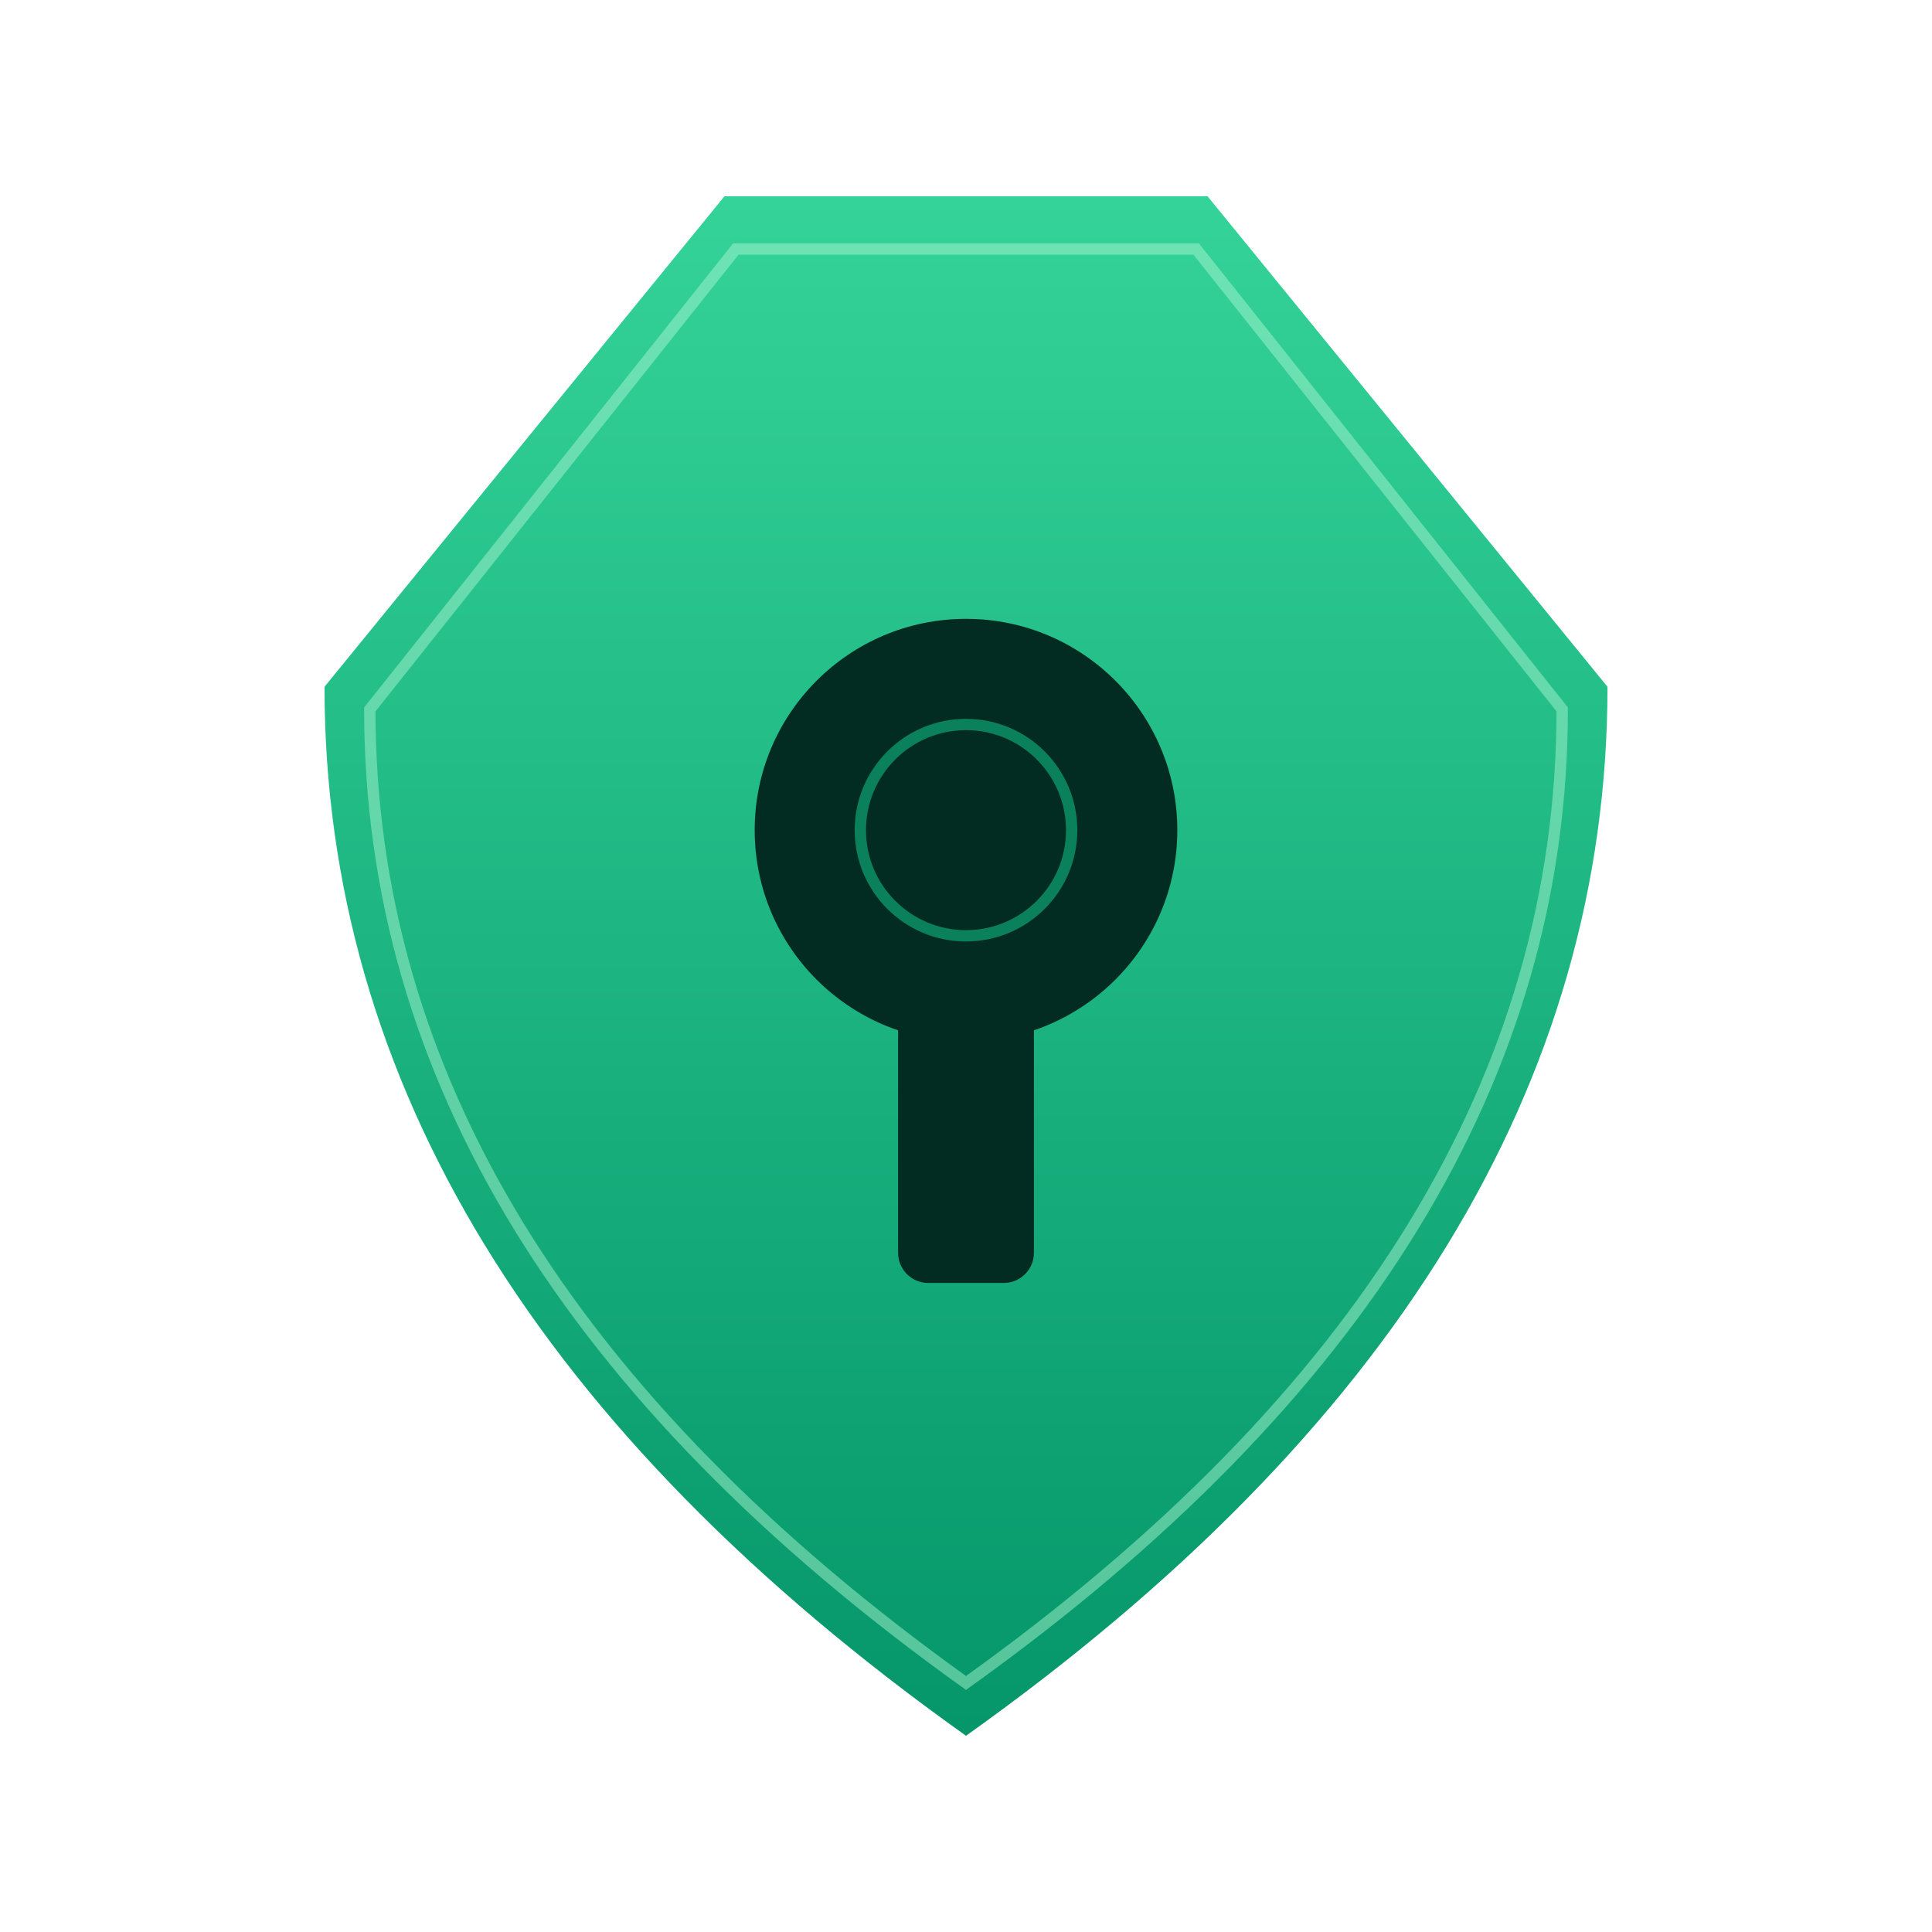
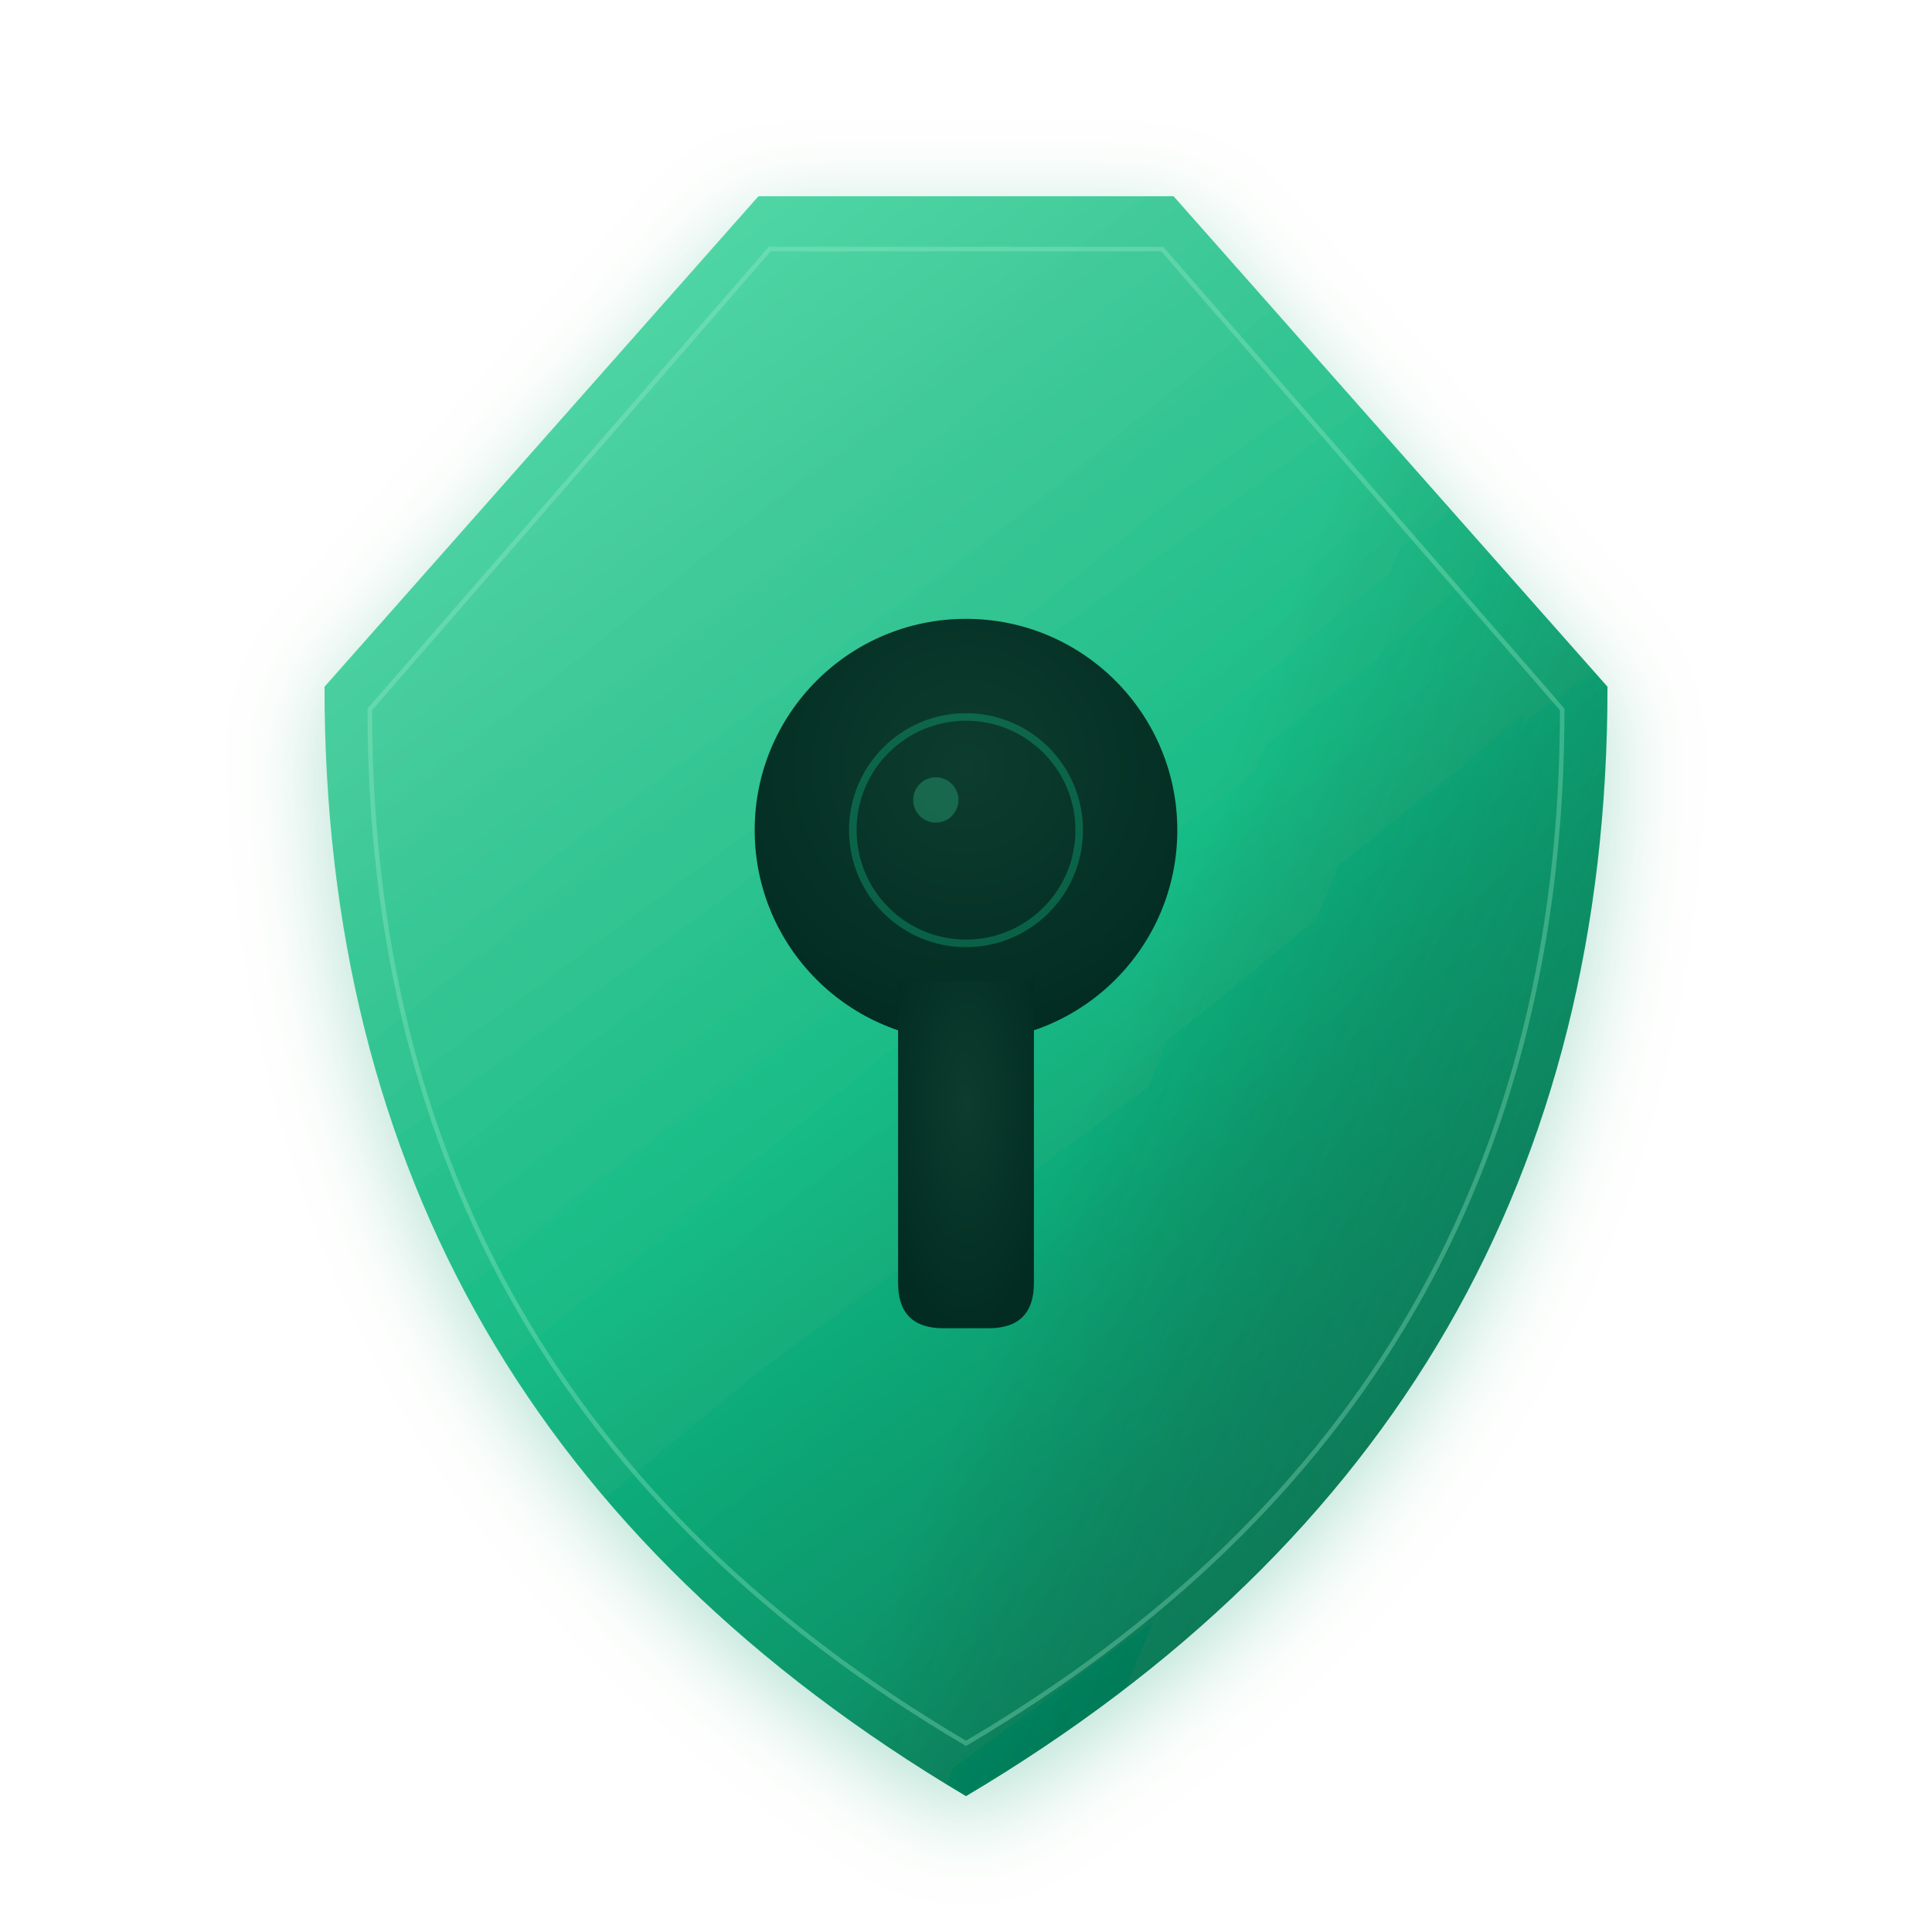
<svg xmlns="http://www.w3.org/2000/svg" viewBox="0 0 512 512" width="512" height="512">
  <defs>
-     <linearGradient id="shieldGrad" x1="0" y1="0" x2="0" y2="1">
+     <linearGradient id="shieldBody" x1="0.2" y1="0" x2="0.8" y2="1">
      <stop offset="0%" stop-color="#34d399" />
-       <stop offset="100%" stop-color="#059669" />
+       <stop offset="20%" stop-color="#2bc48e" />
+       <stop offset="50%" stop-color="#10b981" />
+       <stop offset="100%" stop-color="#047857" />
    </linearGradient>
+     <linearGradient id="specular" x1="0.3" y1="0" x2="0.7" y2="0.6">
+       <stop offset="0%" stop-color="#ffffff" stop-opacity="0.15" />
+       <stop offset="100%" stop-color="#ffffff" stop-opacity="0" />
+     </linearGradient>
+     <linearGradient id="sideShadow" x1="0" y1="0" x2="1" y2="0.5">
+       <stop offset="0%" stop-color="#000000" stop-opacity="0" />
+       <stop offset="70%" stop-color="#000000" stop-opacity="0" />
+       <stop offset="100%" stop-color="#064e3b" stop-opacity="0.25" />
+     </linearGradient>
+     <filter id="glow">
+       <feDropShadow dx="0" dy="6" stdDeviation="12" flood-color="#059669" flood-opacity="0.3" />
+     </filter>
+     <radialGradient id="keyholeDepth" cx="0.5" cy="0.35" r="0.65">
+       <stop offset="0%" stop-color="#0d3d2e" />
+       <stop offset="100%" stop-color="#022c22" />
+     </radialGradient>
  </defs>
-   <path d="     M 192 52 L 320 52     L 426 182     Q 426 339, 256 460     Q 86 339, 86 182     Z   " fill="url(#shieldGrad)" stroke="none" />
-   <path d="     M 195 66 L 317 66     L 414 188     Q 414 333, 256 446     Q 98 333, 98 188     Z   " fill="none" stroke="#a7f3d0" stroke-width="3" opacity="0.5" />
-   <circle cx="256" cy="220" r="56" fill="#022c22" />
-   <rect x="238" y="260" width="36" height="80" rx="8" fill="#022c22" />
-   <circle cx="256" cy="220" r="28" fill="none" stroke="#10b981" stroke-width="3" opacity="0.6" />
+   <g filter="url(#glow)">
+     <path d="       M 201 52 L 311 52       L 426 182       Q 426 375, 256 476       Q 86 375, 86 182       Z     " fill="url(#shieldBody)" />
+     <path d="       M 201 52 L 311 52       L 426 182       Q 426 375, 256 476       Q 86 375, 86 182       Z     " fill="url(#specular)" />
+     <path d="       M 201 52 L 311 52       L 426 182       Q 426 375, 256 476       Q 86 375, 86 182       Z     " fill="url(#sideShadow)" />
+   </g>
+   <path d="     M 204 66 L 308 66     L 414 188     Q 414 369, 256 462     Q 98 369, 98 188     Z   " fill="none" stroke="#a7f3d0" stroke-width="1.2" opacity="0.3" />
+   <g>
+     <circle cx="256" cy="220" r="56" fill="url(#keyholeDepth)" />
+     <path d="       M 238 260       L 238 340       Q 238 352, 250 352       L 262 352       Q 274 352, 274 340       L 274 260       Z     " fill="url(#keyholeDepth)" />
+     <circle cx="256" cy="220" r="30" fill="none" stroke="#10b981" stroke-width="2" opacity="0.35" />
+     <circle cx="248" cy="212" r="6" fill="#34d399" opacity="0.3" />
+   </g>
</svg>
